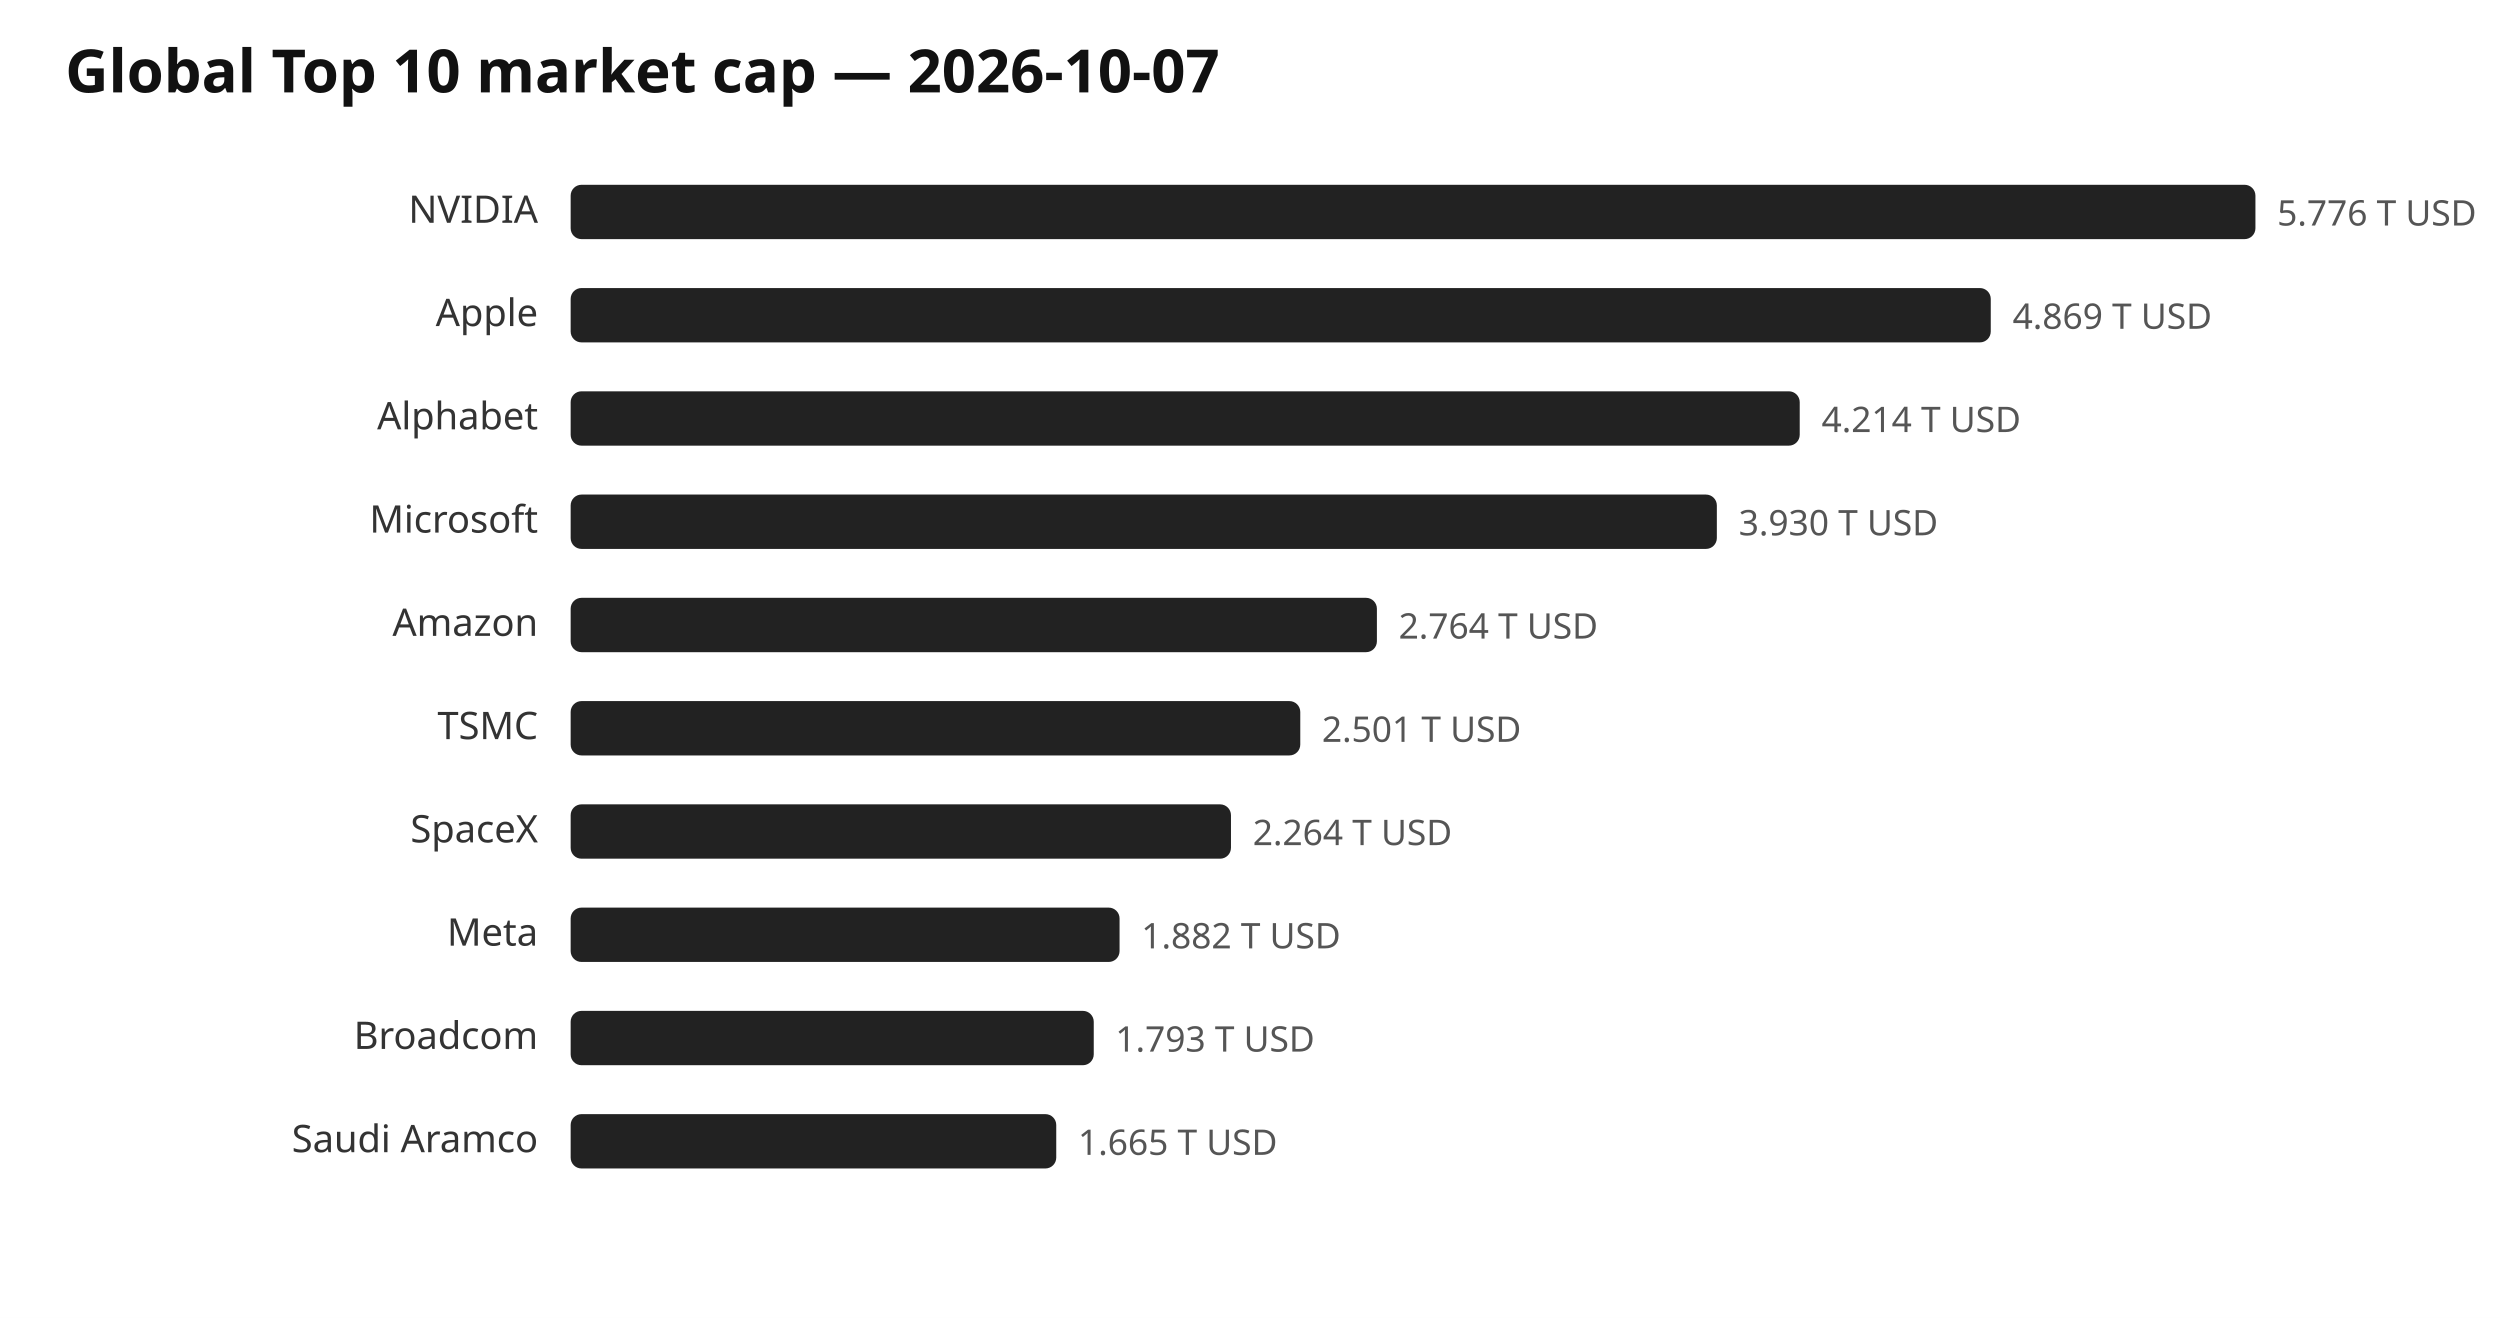
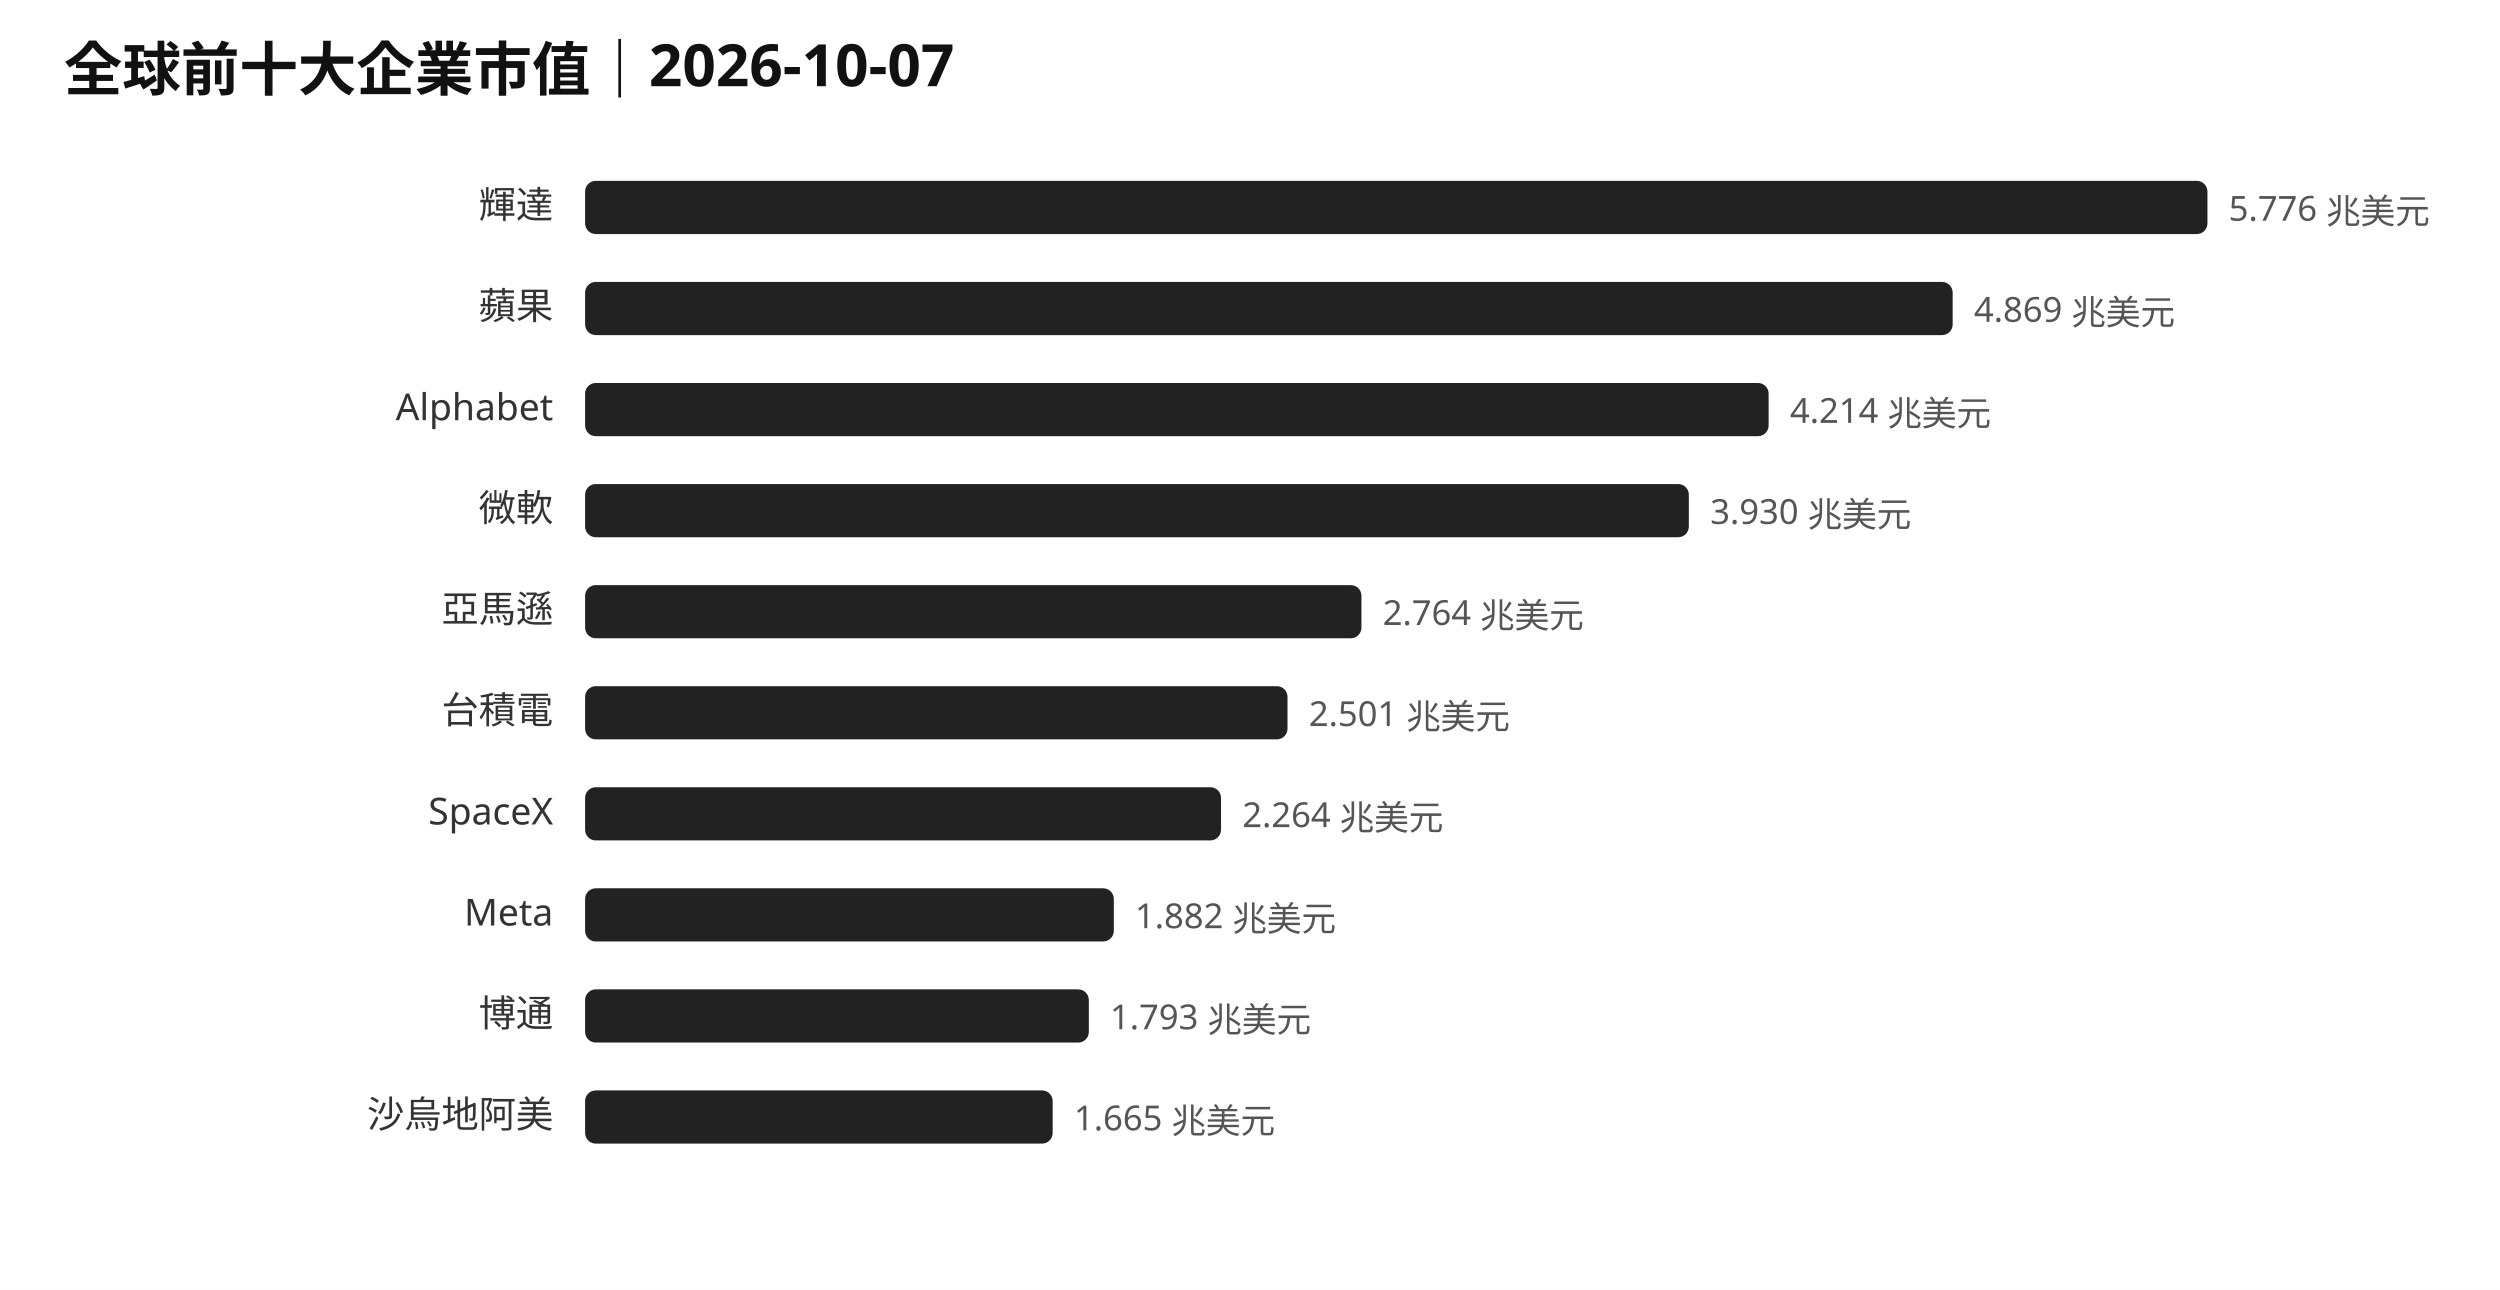
- <svg xmlns="http://www.w3.org/2000/svg" viewBox="0 0 920 485" role="img" aria-label="Global Top 10 market cap — 2026-10-07">
+ <svg xmlns="http://www.w3.org/2000/svg" viewBox="0 0 940 485" role="img" aria-label="全球前十大企業市值｜2026-10-07">
  <rect width="100%" height="100%" fill="#ffffff" />
-   <text x="24" y="34" font-family="system-ui,sans-serif" font-size="22" font-weight="700" fill="#111">Global Top 10 market cap — 2026-10-07</text>
-   <text x="198" y="82" text-anchor="end" font-family="system-ui,sans-serif" font-size="14" fill="#333">NVIDIA</text>
-   <rect x="210" y="68" width="620.0" height="20" rx="4" fill="#222" />
-   <text x="838" y="83" font-family="system-ui,sans-serif" font-size="13" fill="#555">5.776 T USD</text>
-   <text x="198" y="120" text-anchor="end" font-family="system-ui,sans-serif" font-size="14" fill="#333">Apple</text>
-   <rect x="210" y="106" width="522.6" height="20" rx="4" fill="#222" />
-   <text x="740.642" y="121" font-family="system-ui,sans-serif" font-size="13" fill="#555">4.869 T USD</text>
-   <text x="198" y="158" text-anchor="end" font-family="system-ui,sans-serif" font-size="14" fill="#333">Alphabet</text>
-   <rect x="210" y="144" width="452.3" height="20" rx="4" fill="#222" />
-   <text x="670.334" y="159" font-family="system-ui,sans-serif" font-size="13" fill="#555">4.214 T USD</text>
-   <text x="198" y="196" text-anchor="end" font-family="system-ui,sans-serif" font-size="14" fill="#333">Microsoft</text>
-   <rect x="210" y="182" width="421.8" height="20" rx="4" fill="#222" />
-   <text x="639.849" y="197" font-family="system-ui,sans-serif" font-size="13" fill="#555">3.930 T USD</text>
-   <text x="198" y="234" text-anchor="end" font-family="system-ui,sans-serif" font-size="14" fill="#333">Amazon</text>
-   <rect x="210" y="220" width="296.7" height="20" rx="4" fill="#222" />
-   <text x="514.69" y="235" font-family="system-ui,sans-serif" font-size="13" fill="#555">2.764 T USD</text>
-   <text x="198" y="272" text-anchor="end" font-family="system-ui,sans-serif" font-size="14" fill="#333">TSMC</text>
-   <rect x="210" y="258" width="268.5" height="20" rx="4" fill="#222" />
-   <text x="486.459" y="273" font-family="system-ui,sans-serif" font-size="13" fill="#555">2.501 T USD</text>
-   <text x="198" y="310" text-anchor="end" font-family="system-ui,sans-serif" font-size="14" fill="#333">SpaceX</text>
-   <rect x="210" y="296" width="243.0" height="20" rx="4" fill="#222" />
-   <text x="461.019" y="311" font-family="system-ui,sans-serif" font-size="13" fill="#555">2.264 T USD</text>
-   <text x="198" y="348" text-anchor="end" font-family="system-ui,sans-serif" font-size="14" fill="#333">Meta</text>
-   <rect x="210" y="334" width="202.0" height="20" rx="4" fill="#222" />
-   <text x="420.015" y="349" font-family="system-ui,sans-serif" font-size="13" fill="#555">1.882 T USD</text>
-   <text x="198" y="386" text-anchor="end" font-family="system-ui,sans-serif" font-size="14" fill="#333">Broadcom</text>
-   <rect x="210" y="372" width="192.5" height="20" rx="4" fill="#222" />
-   <text x="410.462" y="387" font-family="system-ui,sans-serif" font-size="13" fill="#555">1.793 T USD</text>
-   <text x="198" y="424" text-anchor="end" font-family="system-ui,sans-serif" font-size="14" fill="#333">Saudi Aramco</text>
-   <rect x="210" y="410" width="178.7" height="20" rx="4" fill="#222" />
-   <text x="396.722" y="425" font-family="system-ui,sans-serif" font-size="13" fill="#555">1.665 T USD</text>
+   <text x="24" y="34" font-family="system-ui,sans-serif" font-size="22" font-weight="700" fill="#111">全球前十大企業市值｜2026-10-07</text>
+   <text x="208" y="82" text-anchor="end" font-family="system-ui,sans-serif" font-size="14" fill="#333">輝達</text>
+   <rect x="220" y="68" width="610.0" height="20" rx="4" fill="#222" />
+   <text x="838" y="83" font-family="system-ui,sans-serif" font-size="13" fill="#555">5.776 兆美元</text>
+   <text x="208" y="120" text-anchor="end" font-family="system-ui,sans-serif" font-size="14" fill="#333">蘋果</text>
+   <rect x="220" y="106" width="514.2" height="20" rx="4" fill="#222" />
+   <text x="742.212" y="121" font-family="system-ui,sans-serif" font-size="13" fill="#555">4.869 兆美元</text>
+   <text x="208" y="158" text-anchor="end" font-family="system-ui,sans-serif" font-size="14" fill="#333">Alphabet</text>
+   <rect x="220" y="144" width="445.0" height="20" rx="4" fill="#222" />
+   <text x="673.038" y="159" font-family="system-ui,sans-serif" font-size="13" fill="#555">4.214 兆美元</text>
+   <text x="208" y="196" text-anchor="end" font-family="system-ui,sans-serif" font-size="14" fill="#333">微軟</text>
+   <rect x="220" y="182" width="415.0" height="20" rx="4" fill="#222" />
+   <text x="643.045" y="197" font-family="system-ui,sans-serif" font-size="13" fill="#555">3.930 兆美元</text>
+   <text x="208" y="234" text-anchor="end" font-family="system-ui,sans-serif" font-size="14" fill="#333">亞馬遜</text>
+   <rect x="220" y="220" width="291.9" height="20" rx="4" fill="#222" />
+   <text x="519.904" y="235" font-family="system-ui,sans-serif" font-size="13" fill="#555">2.764 兆美元</text>
+   <text x="208" y="272" text-anchor="end" font-family="system-ui,sans-serif" font-size="14" fill="#333">台積電</text>
+   <rect x="220" y="258" width="264.1" height="20" rx="4" fill="#222" />
+   <text x="492.129" y="273" font-family="system-ui,sans-serif" font-size="13" fill="#555">2.501 兆美元</text>
+   <text x="208" y="310" text-anchor="end" font-family="system-ui,sans-serif" font-size="14" fill="#333">SpaceX</text>
+   <rect x="220" y="296" width="239.1" height="20" rx="4" fill="#222" />
+   <text x="467.1" y="311" font-family="system-ui,sans-serif" font-size="13" fill="#555">2.264 兆美元</text>
+   <text x="208" y="348" text-anchor="end" font-family="system-ui,sans-serif" font-size="14" fill="#333">Meta</text>
+   <rect x="220" y="334" width="198.8" height="20" rx="4" fill="#222" />
+   <text x="426.757" y="349" font-family="system-ui,sans-serif" font-size="13" fill="#555">1.882 兆美元</text>
+   <text x="208" y="386" text-anchor="end" font-family="system-ui,sans-serif" font-size="14" fill="#333">博通</text>
+   <rect x="220" y="372" width="189.4" height="20" rx="4" fill="#222" />
+   <text x="417.358" y="387" font-family="system-ui,sans-serif" font-size="13" fill="#555">1.793 兆美元</text>
+   <text x="208" y="424" text-anchor="end" font-family="system-ui,sans-serif" font-size="14" fill="#333">沙烏地阿美</text>
+   <rect x="220" y="410" width="175.8" height="20" rx="4" fill="#222" />
+   <text x="403.84" y="425" font-family="system-ui,sans-serif" font-size="13" fill="#555">1.665 兆美元</text>
</svg>
